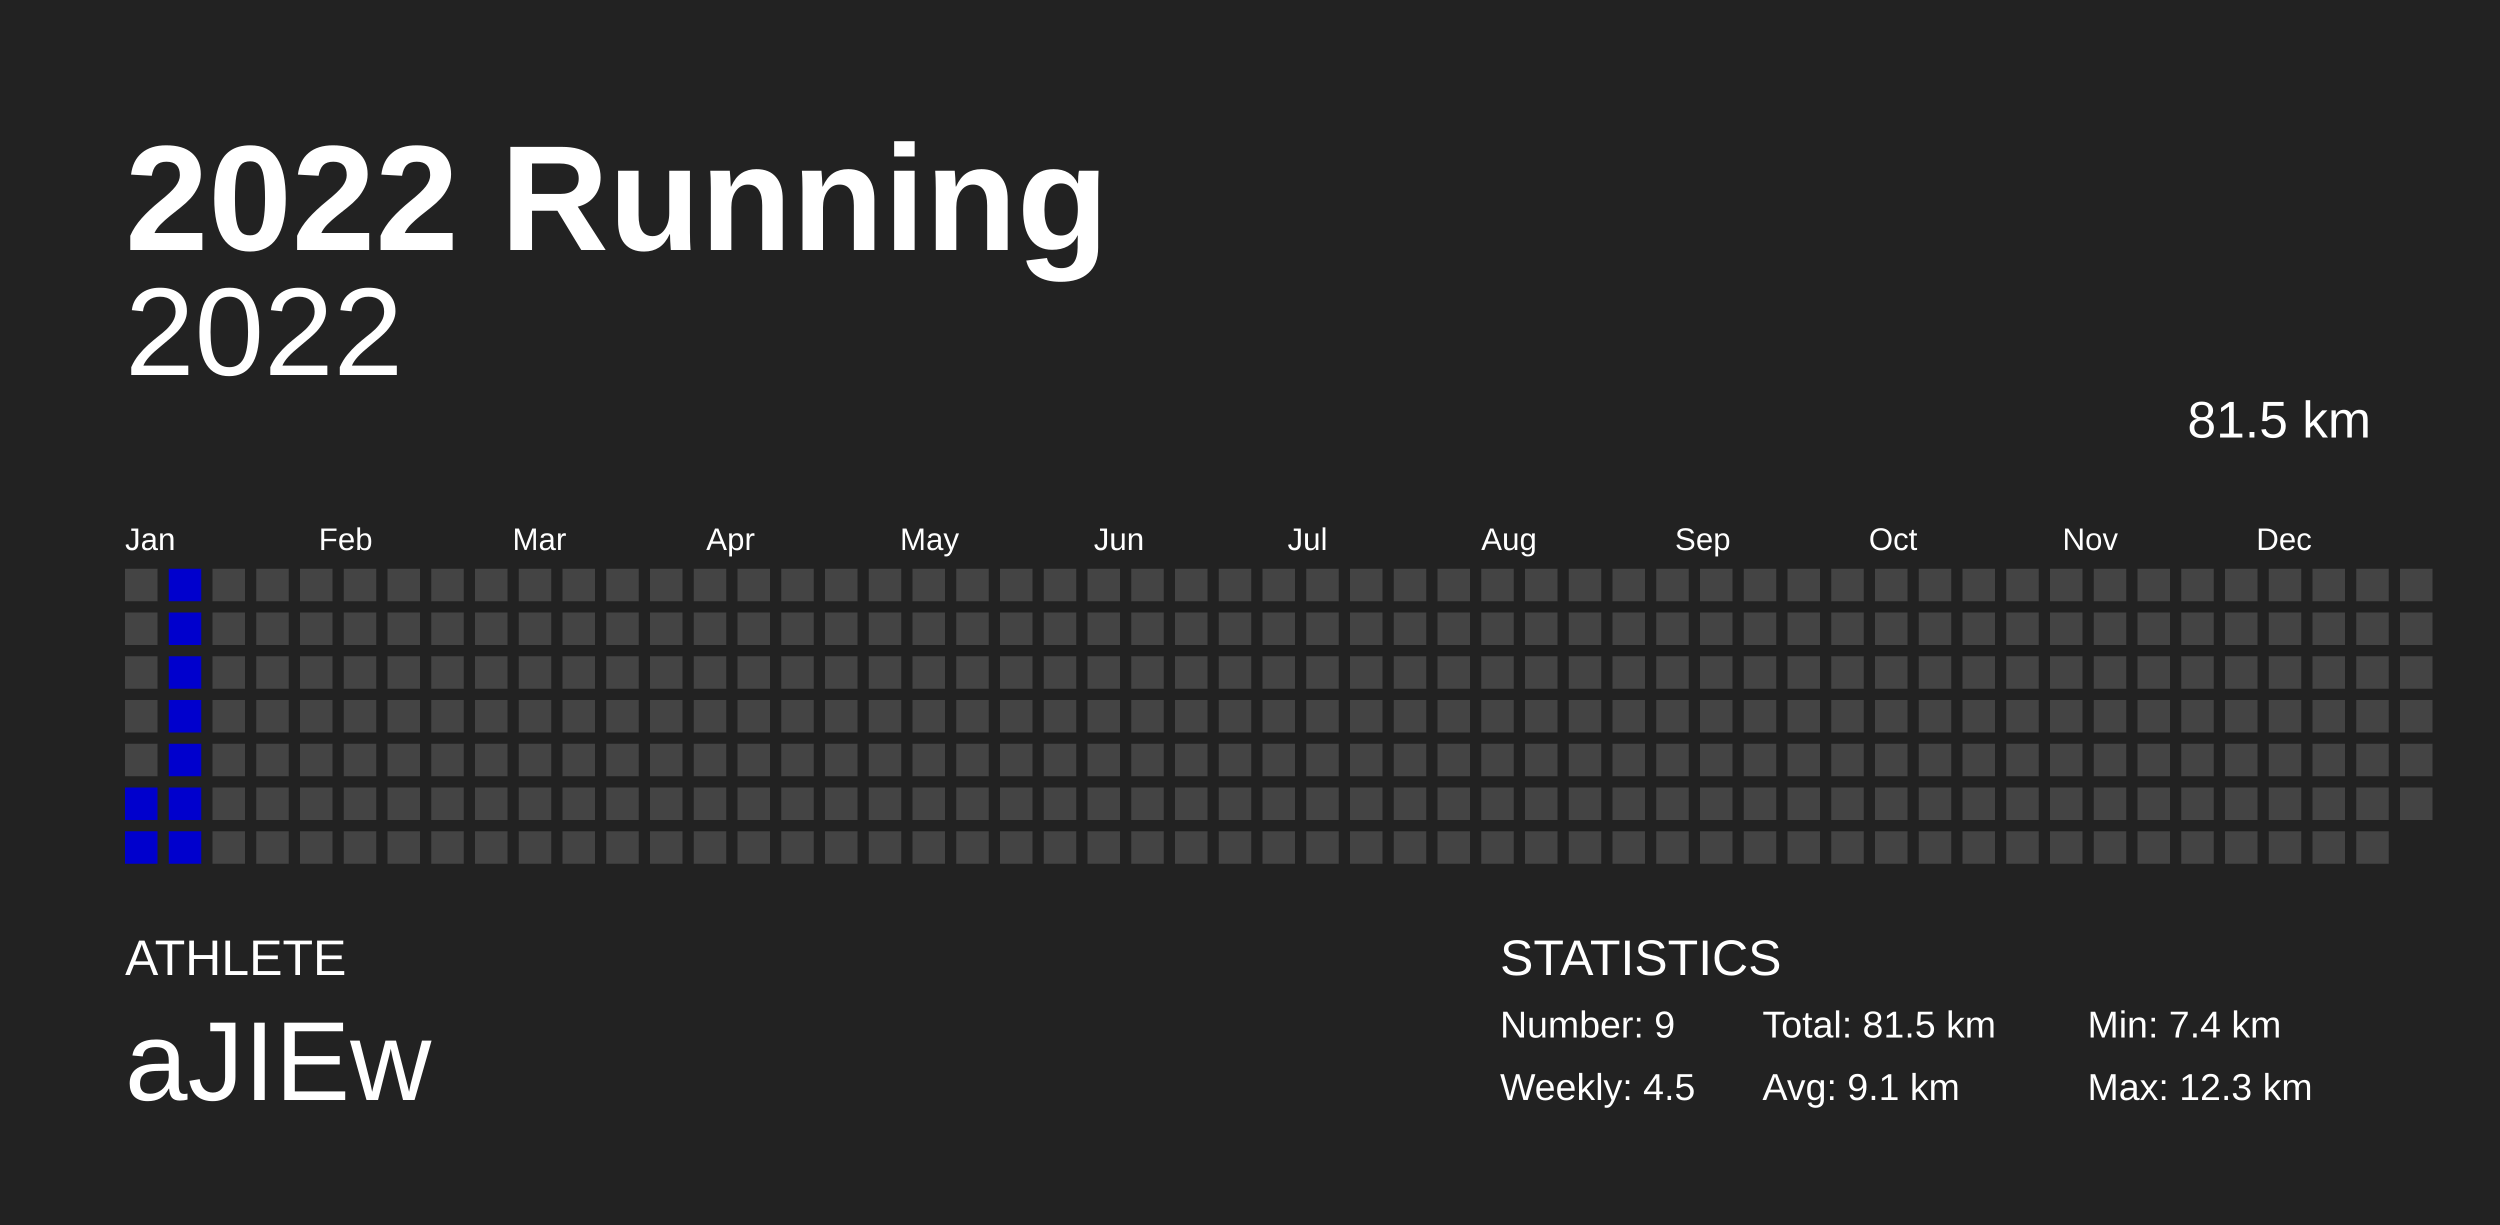
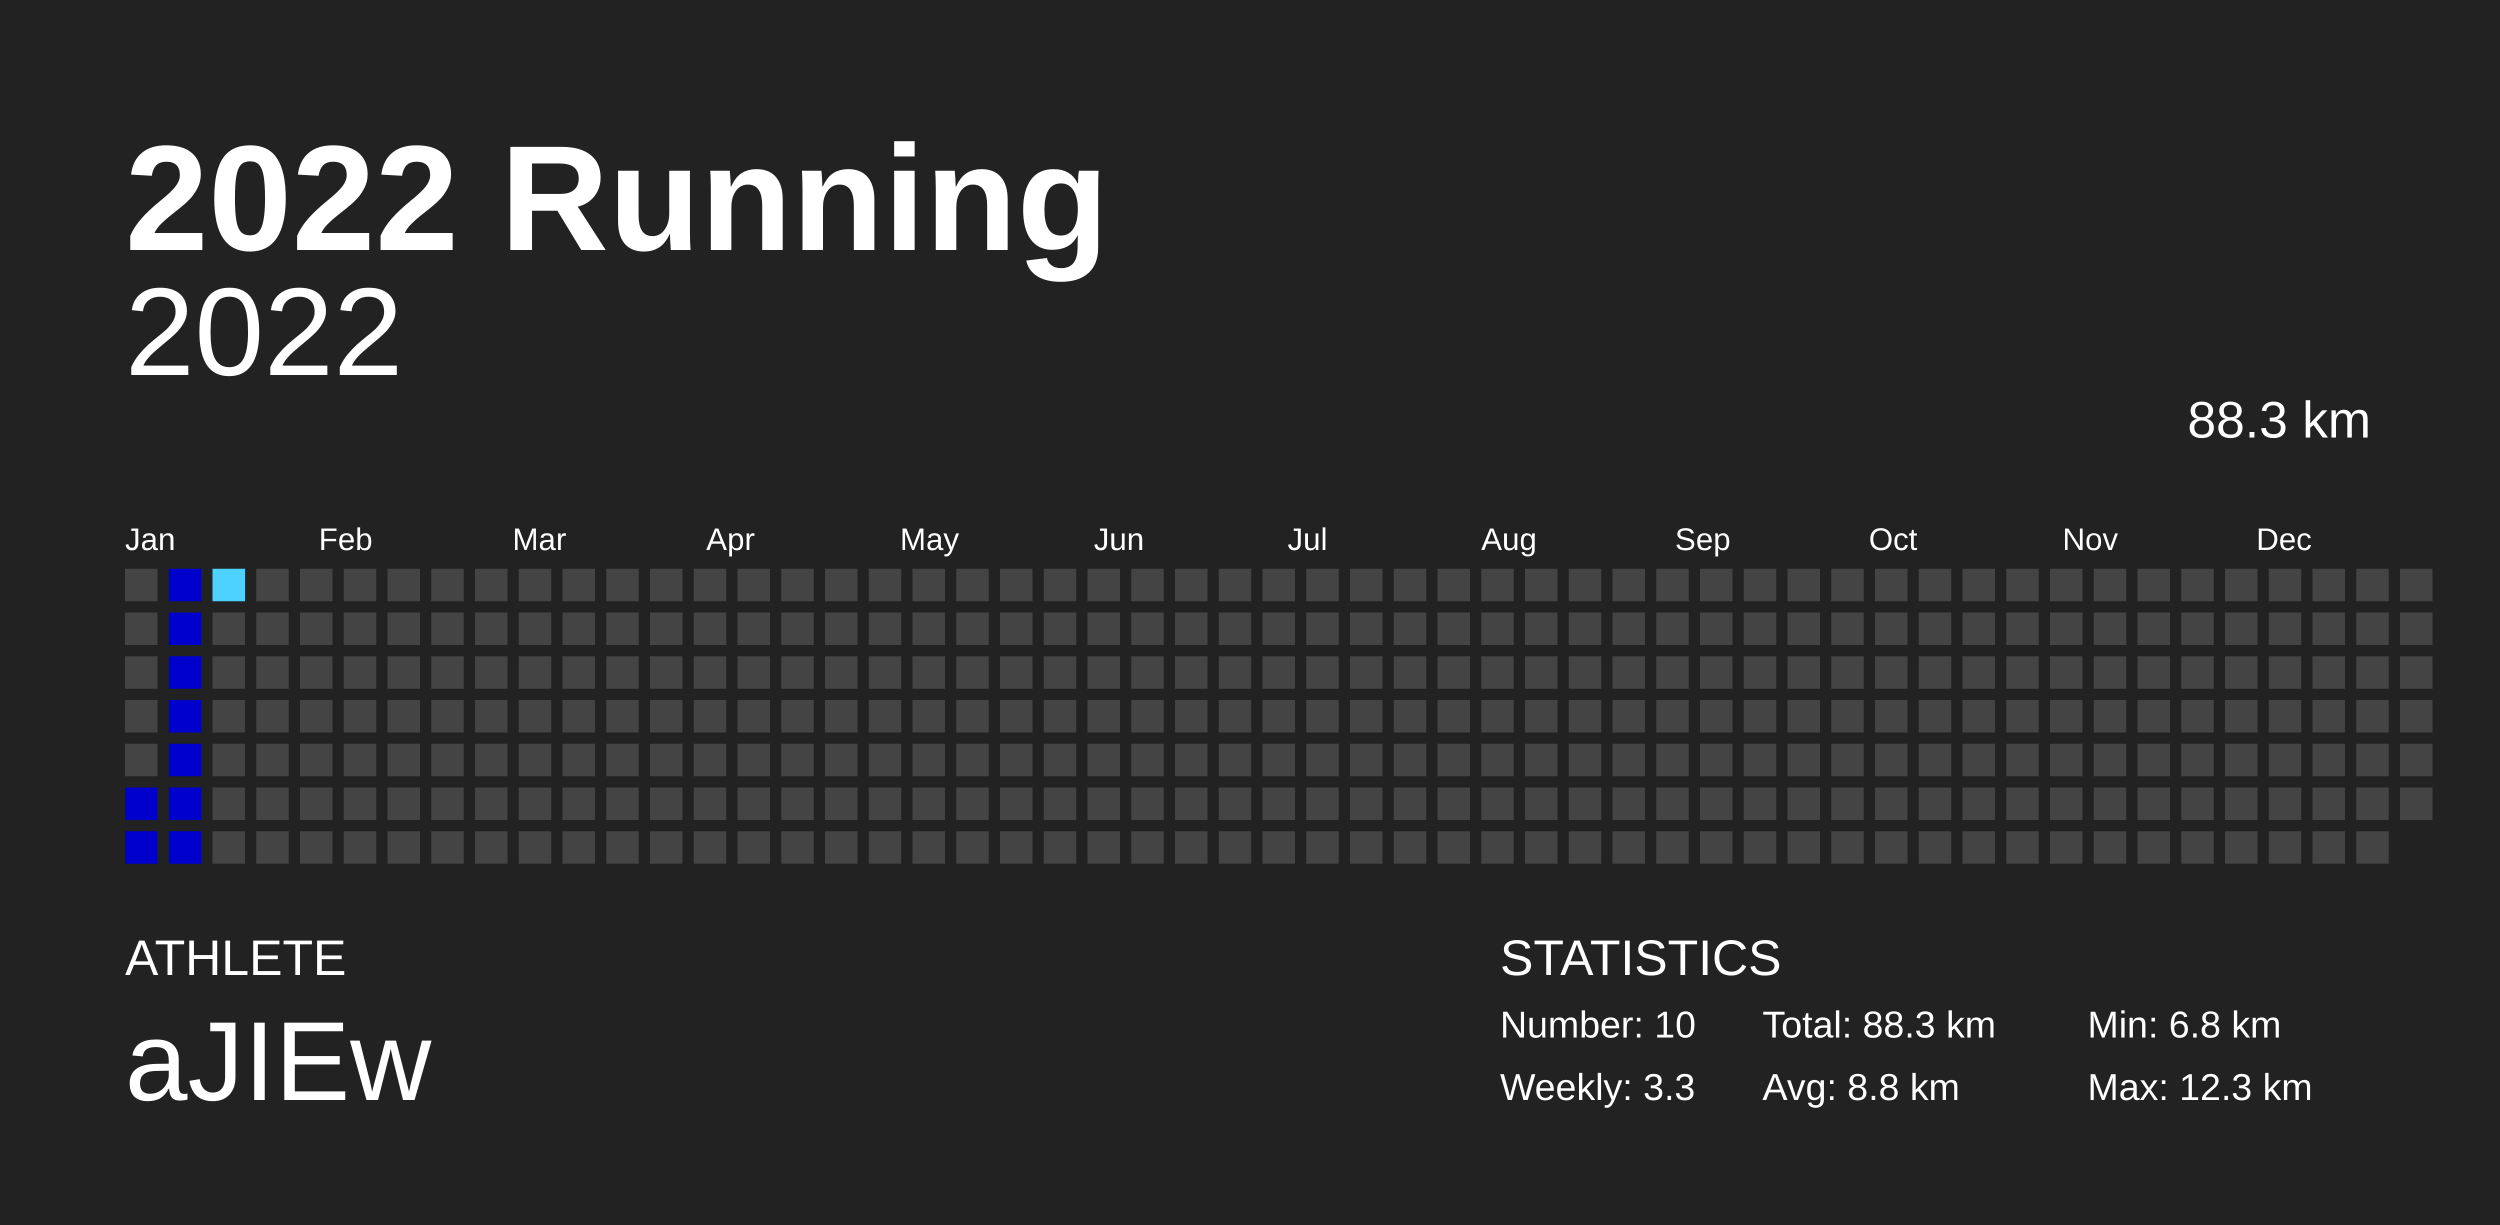
<svg xmlns="http://www.w3.org/2000/svg" baseProfile="full" height="98mm" version="1.1" viewBox="0,0,200,98" width="200mm">
  <defs />
  <rect fill="#222222" height="98" width="200" x="0" y="0" />
  <text fill="#FFFFFF" style="font-size:12px; font-family:Arial; font-weight:bold;" x="10" y="20">2022 Running</text>
  <text fill="#FFFFFF" style="font-size:4px; font-family:Arial" x="10" y="78">ATHLETE</text>
  <text fill="#FFFFFF" style="font-size:9px; font-family:Arial" x="10" y="88">aJIEw</text>
  <text fill="#FFFFFF" style="font-size:4px; font-family:Arial" x="120" y="78">STATISTICS</text>
-   <text fill="#FFFFFF" style="font-size:3px; font-family:Arial" x="120" y="83">Number: 9</text>
-   <text fill="#FFFFFF" style="font-size:3px; font-family:Arial" x="120" y="88">Weekly: 4.5</text>
-   <text fill="#FFFFFF" style="font-size:3px; font-family:Arial" x="141" y="83">Total: 81.5 km</text>
-   <text fill="#FFFFFF" style="font-size:3px; font-family:Arial" x="141" y="88">Avg: 9.1 km</text>
-   <text fill="#FFFFFF" style="font-size:3px; font-family:Arial" x="167" y="83">Min: 7.4 km</text>
+   <text fill="#FFFFFF" style="font-size:3px; font-family:Arial" x="120" y="83">Number: 10</text>
+   <text fill="#FFFFFF" style="font-size:3px; font-family:Arial" x="120" y="88">Weekly: 3.3</text>
+   <text fill="#FFFFFF" style="font-size:3px; font-family:Arial" x="141" y="83">Total: 88.3 km</text>
+   <text fill="#FFFFFF" style="font-size:3px; font-family:Arial" x="141" y="88">Avg: 8.8 km</text>
+   <text fill="#FFFFFF" style="font-size:3px; font-family:Arial" x="167" y="83">Min: 6.8 km</text>
  <text fill="#FFFFFF" style="font-size:3px; font-family:Arial" x="167" y="88">Max: 12.3 km</text>
  <text alignment-baseline="hanging" fill="#FFFFFF" style="font-size:10.0px; font-family:Arial;" x="10" y="30">2022</text>
-   <text alignment-baseline="hanging" fill="#FFFFFF" style="font-size:4.125px; font-family:Arial;" x="175" y="35">81.5 km</text>
+   <text alignment-baseline="hanging" fill="#FFFFFF" style="font-size:4.125px; font-family:Arial;" x="175" y="35">88.3 km</text>
  <text fill="#FFFFFF" style="font-size:2.5px; font-family:Arial" x="10.0" y="44">Jan</text>
  <text fill="#FFFFFF" style="font-size:2.5px; font-family:Arial" x="25.5" y="44">Feb</text>
  <text fill="#FFFFFF" style="font-size:2.5px; font-family:Arial" x="41.0" y="44">Mar</text>
  <text fill="#FFFFFF" style="font-size:2.5px; font-family:Arial" x="56.5" y="44">Apr</text>
  <text fill="#FFFFFF" style="font-size:2.5px; font-family:Arial" x="72.0" y="44">May</text>
  <text fill="#FFFFFF" style="font-size:2.5px; font-family:Arial" x="87.5" y="44">Jun</text>
  <text fill="#FFFFFF" style="font-size:2.5px; font-family:Arial" x="103.0" y="44">Jul</text>
  <text fill="#FFFFFF" style="font-size:2.5px; font-family:Arial" x="118.5" y="44">Aug</text>
  <text fill="#FFFFFF" style="font-size:2.5px; font-family:Arial" x="134.0" y="44">Sep</text>
  <text fill="#FFFFFF" style="font-size:2.5px; font-family:Arial" x="149.5" y="44">Oct</text>
  <text fill="#FFFFFF" style="font-size:2.5px; font-family:Arial" x="165.0" y="44">Nov</text>
  <text fill="#FFFFFF" style="font-size:2.5px; font-family:Arial" x="180.5" y="44">Dec</text>
  <rect fill="#444444" height="2.6" width="2.6" x="10.0" y="45.5" />
  <rect fill="#444444" height="2.6" width="2.6" x="10.0" y="49.0" />
  <rect fill="#444444" height="2.6" width="2.6" x="10.0" y="52.5" />
  <rect fill="#444444" height="2.6" width="2.6" x="10.0" y="56.0" />
  <rect fill="#444444" height="2.6" width="2.6" x="10.0" y="59.5" />
  <rect fill="mediumblue" height="2.6" width="2.6" x="10.0" y="63.0" />
  <rect fill="mediumblue" height="2.6" width="2.6" x="10.0" y="66.5" />
  <rect fill="mediumblue" height="2.6" width="2.6" x="13.5" y="45.5" />
  <rect fill="mediumblue" height="2.6" width="2.6" x="13.5" y="49.0" />
  <rect fill="mediumblue" height="2.6" width="2.6" x="13.5" y="52.5" />
  <rect fill="mediumblue" height="2.6" width="2.6" x="13.5" y="56.0" />
  <rect fill="mediumblue" height="2.6" width="2.6" x="13.5" y="59.5" />
  <rect fill="mediumblue" height="2.6" width="2.6" x="13.5" y="63.0" />
  <rect fill="mediumblue" height="2.6" width="2.6" x="13.5" y="66.5" />
-   <rect fill="#444444" height="2.6" width="2.6" x="17.0" y="45.5" />
+   <rect fill="#4dd2ff" height="2.6" width="2.6" x="17.0" y="45.5" />
  <rect fill="#444444" height="2.6" width="2.6" x="17.0" y="49.0" />
  <rect fill="#444444" height="2.6" width="2.6" x="17.0" y="52.5" />
  <rect fill="#444444" height="2.6" width="2.6" x="17.0" y="56.0" />
  <rect fill="#444444" height="2.6" width="2.6" x="17.0" y="59.5" />
  <rect fill="#444444" height="2.6" width="2.6" x="17.0" y="63.0" />
  <rect fill="#444444" height="2.6" width="2.6" x="17.0" y="66.5" />
  <rect fill="#444444" height="2.6" width="2.6" x="20.5" y="45.5" />
  <rect fill="#444444" height="2.6" width="2.6" x="20.5" y="49.0" />
  <rect fill="#444444" height="2.6" width="2.6" x="20.5" y="52.5" />
  <rect fill="#444444" height="2.6" width="2.6" x="20.5" y="56.0" />
  <rect fill="#444444" height="2.6" width="2.6" x="20.5" y="59.5" />
  <rect fill="#444444" height="2.6" width="2.6" x="20.5" y="63.0" />
  <rect fill="#444444" height="2.6" width="2.6" x="20.5" y="66.5" />
  <rect fill="#444444" height="2.6" width="2.6" x="24.0" y="45.5" />
  <rect fill="#444444" height="2.6" width="2.6" x="24.0" y="49.0" />
  <rect fill="#444444" height="2.6" width="2.6" x="24.0" y="52.5" />
  <rect fill="#444444" height="2.6" width="2.6" x="24.0" y="56.0" />
  <rect fill="#444444" height="2.6" width="2.6" x="24.0" y="59.5" />
  <rect fill="#444444" height="2.6" width="2.6" x="24.0" y="63.0" />
  <rect fill="#444444" height="2.6" width="2.6" x="24.0" y="66.5" />
  <rect fill="#444444" height="2.6" width="2.6" x="27.5" y="45.5" />
  <rect fill="#444444" height="2.6" width="2.6" x="27.5" y="49.0" />
  <rect fill="#444444" height="2.6" width="2.6" x="27.5" y="52.5" />
  <rect fill="#444444" height="2.6" width="2.6" x="27.5" y="56.0" />
  <rect fill="#444444" height="2.6" width="2.6" x="27.5" y="59.5" />
  <rect fill="#444444" height="2.6" width="2.6" x="27.5" y="63.0" />
  <rect fill="#444444" height="2.6" width="2.6" x="27.5" y="66.5" />
  <rect fill="#444444" height="2.6" width="2.6" x="31.0" y="45.5" />
  <rect fill="#444444" height="2.6" width="2.6" x="31.0" y="49.0" />
  <rect fill="#444444" height="2.6" width="2.6" x="31.0" y="52.5" />
  <rect fill="#444444" height="2.6" width="2.6" x="31.0" y="56.0" />
  <rect fill="#444444" height="2.6" width="2.6" x="31.0" y="59.5" />
  <rect fill="#444444" height="2.6" width="2.6" x="31.0" y="63.0" />
  <rect fill="#444444" height="2.6" width="2.6" x="31.0" y="66.5" />
  <rect fill="#444444" height="2.6" width="2.6" x="34.5" y="45.5" />
  <rect fill="#444444" height="2.6" width="2.6" x="34.5" y="49.0" />
  <rect fill="#444444" height="2.6" width="2.6" x="34.5" y="52.5" />
  <rect fill="#444444" height="2.6" width="2.6" x="34.5" y="56.0" />
  <rect fill="#444444" height="2.6" width="2.6" x="34.5" y="59.5" />
  <rect fill="#444444" height="2.6" width="2.6" x="34.5" y="63.0" />
  <rect fill="#444444" height="2.6" width="2.6" x="34.5" y="66.5" />
  <rect fill="#444444" height="2.6" width="2.6" x="38.0" y="45.5" />
  <rect fill="#444444" height="2.6" width="2.6" x="38.0" y="49.0" />
  <rect fill="#444444" height="2.6" width="2.6" x="38.0" y="52.5" />
  <rect fill="#444444" height="2.6" width="2.6" x="38.0" y="56.0" />
  <rect fill="#444444" height="2.6" width="2.6" x="38.0" y="59.5" />
  <rect fill="#444444" height="2.6" width="2.6" x="38.0" y="63.0" />
  <rect fill="#444444" height="2.6" width="2.6" x="38.0" y="66.5" />
  <rect fill="#444444" height="2.6" width="2.6" x="41.5" y="45.5" />
  <rect fill="#444444" height="2.6" width="2.6" x="41.5" y="49.0" />
  <rect fill="#444444" height="2.6" width="2.6" x="41.5" y="52.5" />
  <rect fill="#444444" height="2.6" width="2.6" x="41.5" y="56.0" />
  <rect fill="#444444" height="2.6" width="2.6" x="41.5" y="59.5" />
  <rect fill="#444444" height="2.6" width="2.6" x="41.5" y="63.0" />
  <rect fill="#444444" height="2.6" width="2.6" x="41.5" y="66.5" />
  <rect fill="#444444" height="2.6" width="2.6" x="45.0" y="45.5" />
  <rect fill="#444444" height="2.6" width="2.6" x="45.0" y="49.0" />
  <rect fill="#444444" height="2.6" width="2.6" x="45.0" y="52.5" />
  <rect fill="#444444" height="2.6" width="2.6" x="45.0" y="56.0" />
  <rect fill="#444444" height="2.6" width="2.6" x="45.0" y="59.5" />
  <rect fill="#444444" height="2.6" width="2.6" x="45.0" y="63.0" />
  <rect fill="#444444" height="2.6" width="2.6" x="45.0" y="66.5" />
  <rect fill="#444444" height="2.6" width="2.6" x="48.5" y="45.5" />
  <rect fill="#444444" height="2.6" width="2.6" x="48.5" y="49.0" />
  <rect fill="#444444" height="2.6" width="2.6" x="48.5" y="52.5" />
  <rect fill="#444444" height="2.6" width="2.6" x="48.5" y="56.0" />
  <rect fill="#444444" height="2.6" width="2.6" x="48.5" y="59.5" />
  <rect fill="#444444" height="2.6" width="2.6" x="48.5" y="63.0" />
  <rect fill="#444444" height="2.6" width="2.6" x="48.5" y="66.5" />
  <rect fill="#444444" height="2.6" width="2.6" x="52.0" y="45.5" />
  <rect fill="#444444" height="2.6" width="2.6" x="52.0" y="49.0" />
  <rect fill="#444444" height="2.6" width="2.6" x="52.0" y="52.5" />
  <rect fill="#444444" height="2.6" width="2.6" x="52.0" y="56.0" />
  <rect fill="#444444" height="2.6" width="2.6" x="52.0" y="59.5" />
  <rect fill="#444444" height="2.6" width="2.6" x="52.0" y="63.0" />
  <rect fill="#444444" height="2.6" width="2.6" x="52.0" y="66.5" />
  <rect fill="#444444" height="2.6" width="2.6" x="55.5" y="45.5" />
  <rect fill="#444444" height="2.6" width="2.6" x="55.5" y="49.0" />
  <rect fill="#444444" height="2.6" width="2.6" x="55.5" y="52.5" />
  <rect fill="#444444" height="2.6" width="2.6" x="55.5" y="56.0" />
  <rect fill="#444444" height="2.6" width="2.6" x="55.5" y="59.5" />
  <rect fill="#444444" height="2.6" width="2.6" x="55.5" y="63.0" />
  <rect fill="#444444" height="2.6" width="2.6" x="55.5" y="66.5" />
  <rect fill="#444444" height="2.6" width="2.6" x="59.0" y="45.5" />
  <rect fill="#444444" height="2.6" width="2.6" x="59.0" y="49.0" />
  <rect fill="#444444" height="2.6" width="2.6" x="59.0" y="52.5" />
  <rect fill="#444444" height="2.6" width="2.6" x="59.0" y="56.0" />
  <rect fill="#444444" height="2.6" width="2.6" x="59.0" y="59.5" />
  <rect fill="#444444" height="2.6" width="2.6" x="59.0" y="63.0" />
  <rect fill="#444444" height="2.6" width="2.6" x="59.0" y="66.5" />
  <rect fill="#444444" height="2.6" width="2.6" x="62.5" y="45.5" />
  <rect fill="#444444" height="2.6" width="2.6" x="62.5" y="49.0" />
  <rect fill="#444444" height="2.6" width="2.6" x="62.5" y="52.5" />
  <rect fill="#444444" height="2.6" width="2.6" x="62.5" y="56.0" />
  <rect fill="#444444" height="2.6" width="2.6" x="62.5" y="59.5" />
  <rect fill="#444444" height="2.6" width="2.6" x="62.5" y="63.0" />
  <rect fill="#444444" height="2.6" width="2.6" x="62.5" y="66.5" />
  <rect fill="#444444" height="2.6" width="2.6" x="66.0" y="45.5" />
  <rect fill="#444444" height="2.6" width="2.6" x="66.0" y="49.0" />
  <rect fill="#444444" height="2.6" width="2.6" x="66.0" y="52.5" />
  <rect fill="#444444" height="2.6" width="2.6" x="66.0" y="56.0" />
  <rect fill="#444444" height="2.6" width="2.6" x="66.0" y="59.5" />
  <rect fill="#444444" height="2.6" width="2.6" x="66.0" y="63.0" />
  <rect fill="#444444" height="2.6" width="2.6" x="66.0" y="66.5" />
  <rect fill="#444444" height="2.6" width="2.6" x="69.5" y="45.5" />
  <rect fill="#444444" height="2.6" width="2.6" x="69.5" y="49.0" />
  <rect fill="#444444" height="2.6" width="2.6" x="69.5" y="52.5" />
  <rect fill="#444444" height="2.6" width="2.6" x="69.5" y="56.0" />
  <rect fill="#444444" height="2.6" width="2.6" x="69.5" y="59.5" />
  <rect fill="#444444" height="2.6" width="2.6" x="69.5" y="63.0" />
  <rect fill="#444444" height="2.6" width="2.6" x="69.5" y="66.5" />
  <rect fill="#444444" height="2.6" width="2.6" x="73.0" y="45.5" />
  <rect fill="#444444" height="2.6" width="2.6" x="73.0" y="49.0" />
  <rect fill="#444444" height="2.6" width="2.6" x="73.0" y="52.5" />
  <rect fill="#444444" height="2.6" width="2.6" x="73.0" y="56.0" />
  <rect fill="#444444" height="2.6" width="2.6" x="73.0" y="59.5" />
  <rect fill="#444444" height="2.6" width="2.6" x="73.0" y="63.0" />
  <rect fill="#444444" height="2.6" width="2.6" x="73.0" y="66.5" />
  <rect fill="#444444" height="2.6" width="2.6" x="76.5" y="45.5" />
  <rect fill="#444444" height="2.6" width="2.6" x="76.5" y="49.0" />
  <rect fill="#444444" height="2.6" width="2.6" x="76.5" y="52.5" />
  <rect fill="#444444" height="2.6" width="2.6" x="76.5" y="56.0" />
  <rect fill="#444444" height="2.6" width="2.6" x="76.5" y="59.5" />
  <rect fill="#444444" height="2.6" width="2.6" x="76.5" y="63.0" />
  <rect fill="#444444" height="2.6" width="2.6" x="76.5" y="66.5" />
  <rect fill="#444444" height="2.6" width="2.6" x="80.0" y="45.5" />
  <rect fill="#444444" height="2.6" width="2.6" x="80.0" y="49.0" />
  <rect fill="#444444" height="2.6" width="2.6" x="80.0" y="52.5" />
  <rect fill="#444444" height="2.6" width="2.6" x="80.0" y="56.0" />
  <rect fill="#444444" height="2.6" width="2.6" x="80.0" y="59.5" />
  <rect fill="#444444" height="2.6" width="2.6" x="80.0" y="63.0" />
  <rect fill="#444444" height="2.6" width="2.6" x="80.0" y="66.5" />
  <rect fill="#444444" height="2.6" width="2.6" x="83.5" y="45.5" />
  <rect fill="#444444" height="2.6" width="2.6" x="83.5" y="49.0" />
  <rect fill="#444444" height="2.6" width="2.6" x="83.5" y="52.5" />
  <rect fill="#444444" height="2.6" width="2.6" x="83.5" y="56.0" />
  <rect fill="#444444" height="2.6" width="2.6" x="83.5" y="59.5" />
  <rect fill="#444444" height="2.6" width="2.6" x="83.5" y="63.0" />
  <rect fill="#444444" height="2.6" width="2.6" x="83.5" y="66.5" />
  <rect fill="#444444" height="2.6" width="2.6" x="87.0" y="45.5" />
  <rect fill="#444444" height="2.6" width="2.6" x="87.0" y="49.0" />
  <rect fill="#444444" height="2.6" width="2.6" x="87.0" y="52.5" />
  <rect fill="#444444" height="2.6" width="2.6" x="87.0" y="56.0" />
  <rect fill="#444444" height="2.6" width="2.6" x="87.0" y="59.5" />
  <rect fill="#444444" height="2.6" width="2.6" x="87.0" y="63.0" />
  <rect fill="#444444" height="2.6" width="2.6" x="87.0" y="66.5" />
  <rect fill="#444444" height="2.6" width="2.6" x="90.5" y="45.5" />
  <rect fill="#444444" height="2.6" width="2.6" x="90.5" y="49.0" />
  <rect fill="#444444" height="2.6" width="2.6" x="90.5" y="52.5" />
  <rect fill="#444444" height="2.6" width="2.6" x="90.5" y="56.0" />
  <rect fill="#444444" height="2.6" width="2.6" x="90.5" y="59.5" />
  <rect fill="#444444" height="2.6" width="2.6" x="90.5" y="63.0" />
  <rect fill="#444444" height="2.6" width="2.6" x="90.5" y="66.5" />
  <rect fill="#444444" height="2.6" width="2.6" x="94.0" y="45.5" />
  <rect fill="#444444" height="2.6" width="2.6" x="94.0" y="49.0" />
  <rect fill="#444444" height="2.6" width="2.6" x="94.0" y="52.5" />
  <rect fill="#444444" height="2.6" width="2.6" x="94.0" y="56.0" />
  <rect fill="#444444" height="2.6" width="2.6" x="94.0" y="59.5" />
  <rect fill="#444444" height="2.6" width="2.6" x="94.0" y="63.0" />
  <rect fill="#444444" height="2.6" width="2.6" x="94.0" y="66.5" />
  <rect fill="#444444" height="2.6" width="2.6" x="97.5" y="45.5" />
  <rect fill="#444444" height="2.6" width="2.6" x="97.5" y="49.0" />
  <rect fill="#444444" height="2.6" width="2.6" x="97.5" y="52.5" />
  <rect fill="#444444" height="2.6" width="2.6" x="97.5" y="56.0" />
  <rect fill="#444444" height="2.6" width="2.6" x="97.5" y="59.5" />
  <rect fill="#444444" height="2.6" width="2.6" x="97.5" y="63.0" />
  <rect fill="#444444" height="2.6" width="2.6" x="97.5" y="66.5" />
  <rect fill="#444444" height="2.6" width="2.6" x="101.0" y="45.5" />
  <rect fill="#444444" height="2.6" width="2.6" x="101.0" y="49.0" />
  <rect fill="#444444" height="2.6" width="2.6" x="101.0" y="52.5" />
  <rect fill="#444444" height="2.6" width="2.6" x="101.0" y="56.0" />
  <rect fill="#444444" height="2.6" width="2.6" x="101.0" y="59.5" />
  <rect fill="#444444" height="2.6" width="2.6" x="101.0" y="63.0" />
  <rect fill="#444444" height="2.6" width="2.6" x="101.0" y="66.5" />
  <rect fill="#444444" height="2.6" width="2.6" x="104.5" y="45.5" />
  <rect fill="#444444" height="2.6" width="2.6" x="104.5" y="49.0" />
  <rect fill="#444444" height="2.6" width="2.6" x="104.5" y="52.5" />
  <rect fill="#444444" height="2.6" width="2.6" x="104.5" y="56.0" />
  <rect fill="#444444" height="2.6" width="2.6" x="104.5" y="59.5" />
  <rect fill="#444444" height="2.6" width="2.6" x="104.5" y="63.0" />
  <rect fill="#444444" height="2.6" width="2.6" x="104.5" y="66.5" />
  <rect fill="#444444" height="2.6" width="2.6" x="108.0" y="45.5" />
  <rect fill="#444444" height="2.6" width="2.6" x="108.0" y="49.0" />
  <rect fill="#444444" height="2.6" width="2.6" x="108.0" y="52.5" />
  <rect fill="#444444" height="2.6" width="2.6" x="108.0" y="56.0" />
  <rect fill="#444444" height="2.6" width="2.6" x="108.0" y="59.5" />
  <rect fill="#444444" height="2.6" width="2.6" x="108.0" y="63.0" />
  <rect fill="#444444" height="2.6" width="2.6" x="108.0" y="66.5" />
  <rect fill="#444444" height="2.6" width="2.6" x="111.5" y="45.5" />
  <rect fill="#444444" height="2.6" width="2.6" x="111.5" y="49.0" />
  <rect fill="#444444" height="2.6" width="2.6" x="111.5" y="52.5" />
  <rect fill="#444444" height="2.6" width="2.6" x="111.5" y="56.0" />
  <rect fill="#444444" height="2.6" width="2.6" x="111.5" y="59.5" />
  <rect fill="#444444" height="2.6" width="2.6" x="111.5" y="63.0" />
  <rect fill="#444444" height="2.6" width="2.6" x="111.5" y="66.5" />
  <rect fill="#444444" height="2.6" width="2.6" x="115.0" y="45.5" />
  <rect fill="#444444" height="2.6" width="2.6" x="115.0" y="49.0" />
  <rect fill="#444444" height="2.6" width="2.6" x="115.0" y="52.5" />
  <rect fill="#444444" height="2.6" width="2.6" x="115.0" y="56.0" />
  <rect fill="#444444" height="2.6" width="2.6" x="115.0" y="59.5" />
  <rect fill="#444444" height="2.6" width="2.6" x="115.0" y="63.0" />
  <rect fill="#444444" height="2.6" width="2.6" x="115.0" y="66.5" />
  <rect fill="#444444" height="2.6" width="2.6" x="118.5" y="45.5" />
  <rect fill="#444444" height="2.6" width="2.6" x="118.5" y="49.0" />
  <rect fill="#444444" height="2.6" width="2.6" x="118.5" y="52.5" />
  <rect fill="#444444" height="2.6" width="2.6" x="118.5" y="56.0" />
  <rect fill="#444444" height="2.6" width="2.6" x="118.5" y="59.5" />
  <rect fill="#444444" height="2.6" width="2.6" x="118.5" y="63.0" />
  <rect fill="#444444" height="2.6" width="2.6" x="118.5" y="66.5" />
  <rect fill="#444444" height="2.6" width="2.6" x="122.0" y="45.5" />
  <rect fill="#444444" height="2.6" width="2.6" x="122.0" y="49.0" />
  <rect fill="#444444" height="2.6" width="2.6" x="122.0" y="52.5" />
  <rect fill="#444444" height="2.6" width="2.6" x="122.0" y="56.0" />
  <rect fill="#444444" height="2.6" width="2.6" x="122.0" y="59.5" />
  <rect fill="#444444" height="2.6" width="2.6" x="122.0" y="63.0" />
  <rect fill="#444444" height="2.6" width="2.6" x="122.0" y="66.5" />
  <rect fill="#444444" height="2.6" width="2.6" x="125.5" y="45.5" />
  <rect fill="#444444" height="2.6" width="2.6" x="125.5" y="49.0" />
  <rect fill="#444444" height="2.6" width="2.6" x="125.5" y="52.5" />
  <rect fill="#444444" height="2.6" width="2.6" x="125.5" y="56.0" />
  <rect fill="#444444" height="2.6" width="2.6" x="125.5" y="59.5" />
  <rect fill="#444444" height="2.6" width="2.6" x="125.5" y="63.0" />
  <rect fill="#444444" height="2.6" width="2.6" x="125.5" y="66.5" />
  <rect fill="#444444" height="2.6" width="2.6" x="129.0" y="45.5" />
  <rect fill="#444444" height="2.6" width="2.6" x="129.0" y="49.0" />
  <rect fill="#444444" height="2.6" width="2.6" x="129.0" y="52.5" />
  <rect fill="#444444" height="2.6" width="2.6" x="129.0" y="56.0" />
  <rect fill="#444444" height="2.6" width="2.6" x="129.0" y="59.5" />
  <rect fill="#444444" height="2.6" width="2.6" x="129.0" y="63.0" />
  <rect fill="#444444" height="2.6" width="2.6" x="129.0" y="66.5" />
  <rect fill="#444444" height="2.6" width="2.6" x="132.5" y="45.5" />
  <rect fill="#444444" height="2.6" width="2.6" x="132.5" y="49.0" />
  <rect fill="#444444" height="2.6" width="2.6" x="132.5" y="52.5" />
  <rect fill="#444444" height="2.6" width="2.6" x="132.5" y="56.0" />
  <rect fill="#444444" height="2.6" width="2.6" x="132.5" y="59.5" />
  <rect fill="#444444" height="2.6" width="2.6" x="132.5" y="63.0" />
  <rect fill="#444444" height="2.6" width="2.6" x="132.5" y="66.5" />
  <rect fill="#444444" height="2.6" width="2.6" x="136.0" y="45.5" />
  <rect fill="#444444" height="2.6" width="2.6" x="136.0" y="49.0" />
  <rect fill="#444444" height="2.6" width="2.6" x="136.0" y="52.5" />
  <rect fill="#444444" height="2.6" width="2.6" x="136.0" y="56.0" />
  <rect fill="#444444" height="2.6" width="2.6" x="136.0" y="59.5" />
  <rect fill="#444444" height="2.6" width="2.6" x="136.0" y="63.0" />
  <rect fill="#444444" height="2.6" width="2.6" x="136.0" y="66.5" />
  <rect fill="#444444" height="2.6" width="2.6" x="139.5" y="45.5" />
  <rect fill="#444444" height="2.6" width="2.6" x="139.5" y="49.0" />
  <rect fill="#444444" height="2.6" width="2.6" x="139.5" y="52.5" />
  <rect fill="#444444" height="2.6" width="2.6" x="139.5" y="56.0" />
  <rect fill="#444444" height="2.6" width="2.6" x="139.5" y="59.5" />
  <rect fill="#444444" height="2.6" width="2.6" x="139.5" y="63.0" />
  <rect fill="#444444" height="2.6" width="2.6" x="139.5" y="66.5" />
  <rect fill="#444444" height="2.6" width="2.6" x="143.0" y="45.5" />
  <rect fill="#444444" height="2.6" width="2.6" x="143.0" y="49.0" />
  <rect fill="#444444" height="2.6" width="2.6" x="143.0" y="52.5" />
  <rect fill="#444444" height="2.6" width="2.6" x="143.0" y="56.0" />
  <rect fill="#444444" height="2.6" width="2.6" x="143.0" y="59.5" />
  <rect fill="#444444" height="2.6" width="2.6" x="143.0" y="63.0" />
  <rect fill="#444444" height="2.6" width="2.6" x="143.0" y="66.5" />
  <rect fill="#444444" height="2.6" width="2.6" x="146.5" y="45.5" />
  <rect fill="#444444" height="2.6" width="2.6" x="146.5" y="49.0" />
  <rect fill="#444444" height="2.6" width="2.6" x="146.5" y="52.5" />
  <rect fill="#444444" height="2.6" width="2.6" x="146.5" y="56.0" />
  <rect fill="#444444" height="2.6" width="2.6" x="146.5" y="59.5" />
  <rect fill="#444444" height="2.6" width="2.6" x="146.5" y="63.0" />
  <rect fill="#444444" height="2.6" width="2.6" x="146.5" y="66.5" />
  <rect fill="#444444" height="2.6" width="2.6" x="150.0" y="45.5" />
  <rect fill="#444444" height="2.6" width="2.6" x="150.0" y="49.0" />
  <rect fill="#444444" height="2.6" width="2.6" x="150.0" y="52.5" />
  <rect fill="#444444" height="2.6" width="2.6" x="150.0" y="56.0" />
  <rect fill="#444444" height="2.6" width="2.6" x="150.0" y="59.5" />
  <rect fill="#444444" height="2.6" width="2.6" x="150.0" y="63.0" />
  <rect fill="#444444" height="2.6" width="2.6" x="150.0" y="66.5" />
  <rect fill="#444444" height="2.6" width="2.6" x="153.5" y="45.5" />
  <rect fill="#444444" height="2.6" width="2.6" x="153.5" y="49.0" />
  <rect fill="#444444" height="2.6" width="2.6" x="153.5" y="52.5" />
  <rect fill="#444444" height="2.6" width="2.6" x="153.5" y="56.0" />
  <rect fill="#444444" height="2.6" width="2.6" x="153.5" y="59.5" />
  <rect fill="#444444" height="2.6" width="2.6" x="153.5" y="63.0" />
  <rect fill="#444444" height="2.6" width="2.6" x="153.5" y="66.5" />
  <rect fill="#444444" height="2.6" width="2.6" x="157.0" y="45.5" />
  <rect fill="#444444" height="2.6" width="2.6" x="157.0" y="49.0" />
  <rect fill="#444444" height="2.6" width="2.6" x="157.0" y="52.5" />
  <rect fill="#444444" height="2.6" width="2.6" x="157.0" y="56.0" />
  <rect fill="#444444" height="2.6" width="2.6" x="157.0" y="59.5" />
  <rect fill="#444444" height="2.6" width="2.6" x="157.0" y="63.0" />
  <rect fill="#444444" height="2.6" width="2.6" x="157.0" y="66.5" />
  <rect fill="#444444" height="2.6" width="2.6" x="160.5" y="45.5" />
  <rect fill="#444444" height="2.6" width="2.6" x="160.5" y="49.0" />
  <rect fill="#444444" height="2.6" width="2.6" x="160.5" y="52.5" />
  <rect fill="#444444" height="2.6" width="2.6" x="160.5" y="56.0" />
  <rect fill="#444444" height="2.6" width="2.6" x="160.5" y="59.5" />
  <rect fill="#444444" height="2.6" width="2.6" x="160.5" y="63.0" />
  <rect fill="#444444" height="2.6" width="2.6" x="160.5" y="66.5" />
  <rect fill="#444444" height="2.6" width="2.6" x="164.0" y="45.5" />
  <rect fill="#444444" height="2.6" width="2.6" x="164.0" y="49.0" />
  <rect fill="#444444" height="2.6" width="2.6" x="164.0" y="52.5" />
  <rect fill="#444444" height="2.6" width="2.6" x="164.0" y="56.0" />
  <rect fill="#444444" height="2.6" width="2.6" x="164.0" y="59.5" />
  <rect fill="#444444" height="2.6" width="2.6" x="164.0" y="63.0" />
  <rect fill="#444444" height="2.6" width="2.6" x="164.0" y="66.5" />
  <rect fill="#444444" height="2.6" width="2.6" x="167.5" y="45.5" />
  <rect fill="#444444" height="2.6" width="2.6" x="167.5" y="49.0" />
  <rect fill="#444444" height="2.6" width="2.6" x="167.5" y="52.5" />
  <rect fill="#444444" height="2.6" width="2.6" x="167.5" y="56.0" />
  <rect fill="#444444" height="2.6" width="2.6" x="167.5" y="59.5" />
  <rect fill="#444444" height="2.6" width="2.6" x="167.5" y="63.0" />
  <rect fill="#444444" height="2.6" width="2.6" x="167.5" y="66.5" />
  <rect fill="#444444" height="2.6" width="2.6" x="171.0" y="45.5" />
  <rect fill="#444444" height="2.6" width="2.6" x="171.0" y="49.0" />
  <rect fill="#444444" height="2.6" width="2.6" x="171.0" y="52.5" />
  <rect fill="#444444" height="2.6" width="2.6" x="171.0" y="56.0" />
  <rect fill="#444444" height="2.6" width="2.6" x="171.0" y="59.5" />
  <rect fill="#444444" height="2.6" width="2.6" x="171.0" y="63.0" />
  <rect fill="#444444" height="2.6" width="2.6" x="171.0" y="66.5" />
  <rect fill="#444444" height="2.6" width="2.6" x="174.5" y="45.5" />
  <rect fill="#444444" height="2.6" width="2.6" x="174.5" y="49.0" />
  <rect fill="#444444" height="2.6" width="2.6" x="174.5" y="52.5" />
  <rect fill="#444444" height="2.6" width="2.6" x="174.5" y="56.0" />
  <rect fill="#444444" height="2.6" width="2.6" x="174.5" y="59.5" />
  <rect fill="#444444" height="2.6" width="2.6" x="174.5" y="63.0" />
  <rect fill="#444444" height="2.6" width="2.6" x="174.5" y="66.5" />
  <rect fill="#444444" height="2.6" width="2.6" x="178.0" y="45.5" />
  <rect fill="#444444" height="2.6" width="2.6" x="178.0" y="49.0" />
  <rect fill="#444444" height="2.6" width="2.6" x="178.0" y="52.5" />
  <rect fill="#444444" height="2.6" width="2.6" x="178.0" y="56.0" />
  <rect fill="#444444" height="2.6" width="2.6" x="178.0" y="59.5" />
  <rect fill="#444444" height="2.6" width="2.6" x="178.0" y="63.0" />
  <rect fill="#444444" height="2.6" width="2.6" x="178.0" y="66.5" />
  <rect fill="#444444" height="2.6" width="2.6" x="181.5" y="45.5" />
  <rect fill="#444444" height="2.6" width="2.6" x="181.5" y="49.0" />
  <rect fill="#444444" height="2.6" width="2.6" x="181.5" y="52.5" />
  <rect fill="#444444" height="2.6" width="2.6" x="181.5" y="56.0" />
  <rect fill="#444444" height="2.6" width="2.6" x="181.5" y="59.5" />
  <rect fill="#444444" height="2.6" width="2.6" x="181.5" y="63.0" />
  <rect fill="#444444" height="2.6" width="2.6" x="181.5" y="66.5" />
  <rect fill="#444444" height="2.6" width="2.6" x="185.0" y="45.5" />
  <rect fill="#444444" height="2.6" width="2.6" x="185.0" y="49.0" />
  <rect fill="#444444" height="2.6" width="2.6" x="185.0" y="52.5" />
  <rect fill="#444444" height="2.6" width="2.6" x="185.0" y="56.0" />
  <rect fill="#444444" height="2.6" width="2.6" x="185.0" y="59.5" />
  <rect fill="#444444" height="2.6" width="2.6" x="185.0" y="63.0" />
  <rect fill="#444444" height="2.6" width="2.6" x="185.0" y="66.5" />
  <rect fill="#444444" height="2.6" width="2.6" x="188.5" y="45.5" />
  <rect fill="#444444" height="2.6" width="2.6" x="188.5" y="49.0" />
  <rect fill="#444444" height="2.6" width="2.6" x="188.5" y="52.5" />
  <rect fill="#444444" height="2.6" width="2.6" x="188.5" y="56.0" />
  <rect fill="#444444" height="2.6" width="2.6" x="188.5" y="59.5" />
  <rect fill="#444444" height="2.6" width="2.6" x="188.5" y="63.0" />
  <rect fill="#444444" height="2.6" width="2.6" x="188.5" y="66.5" />
  <rect fill="#444444" height="2.6" width="2.6" x="192.0" y="45.5" />
  <rect fill="#444444" height="2.6" width="2.6" x="192.0" y="49.0" />
  <rect fill="#444444" height="2.6" width="2.6" x="192.0" y="52.5" />
  <rect fill="#444444" height="2.6" width="2.6" x="192.0" y="56.0" />
  <rect fill="#444444" height="2.6" width="2.6" x="192.0" y="59.5" />
  <rect fill="#444444" height="2.6" width="2.6" x="192.0" y="63.0" />
</svg>
